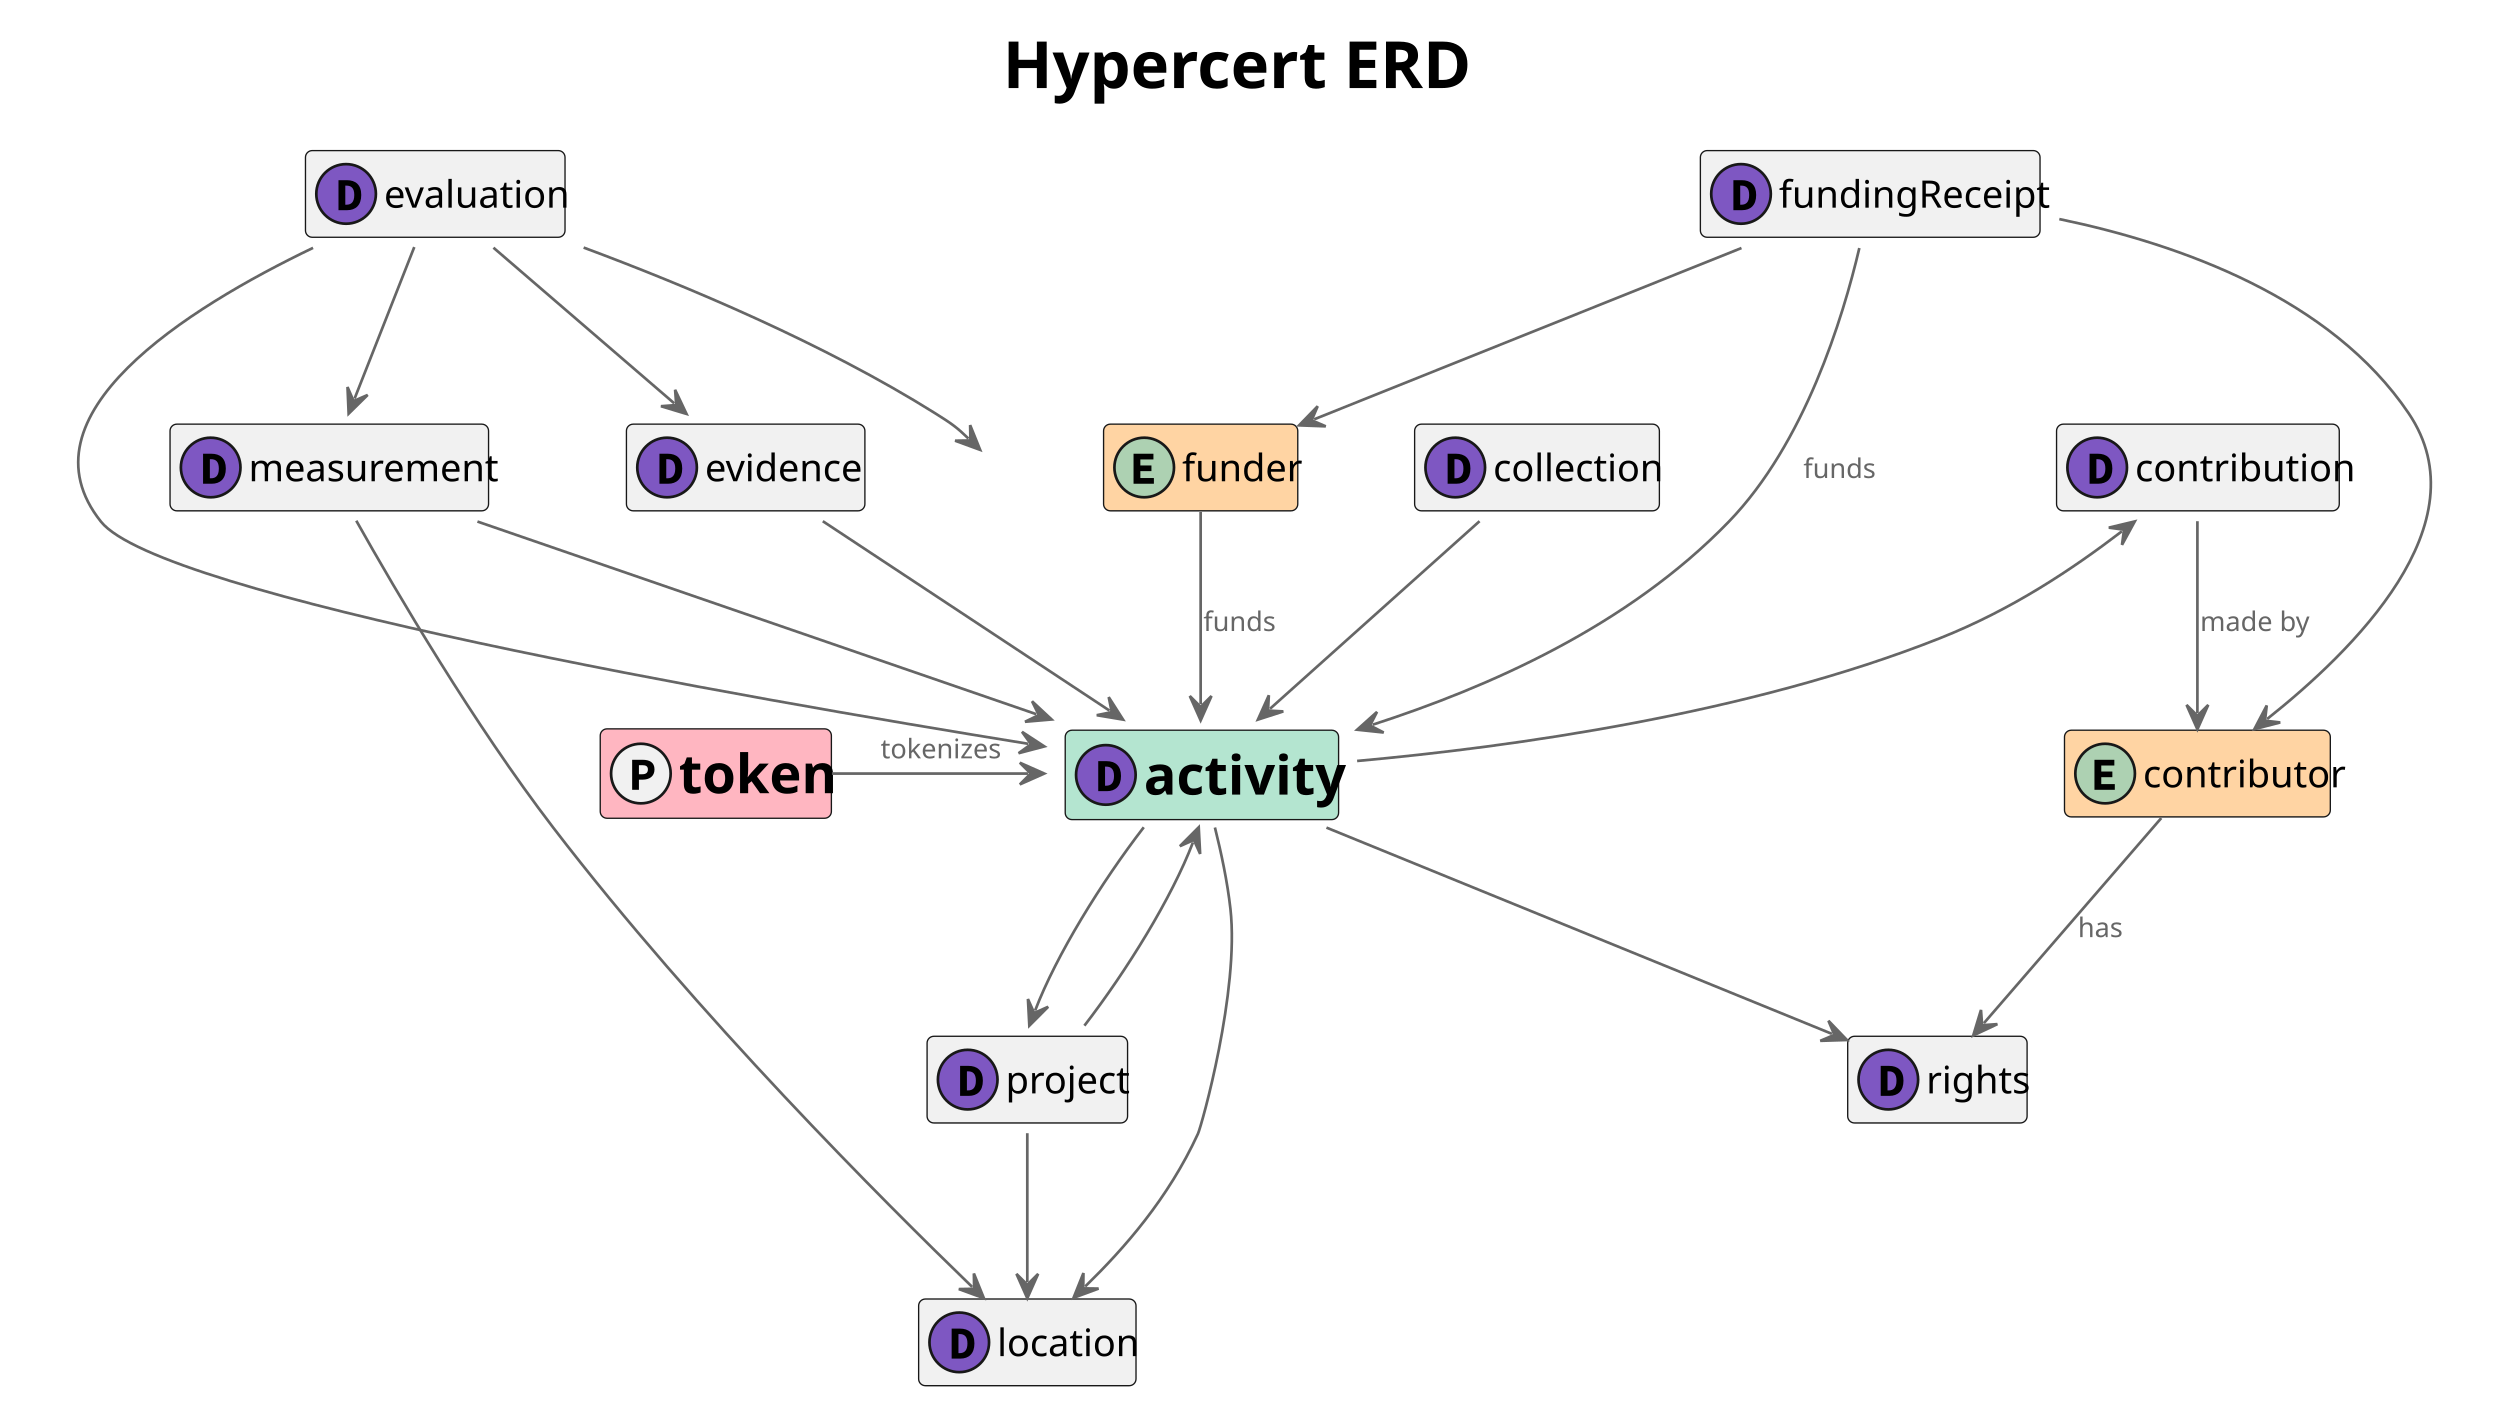
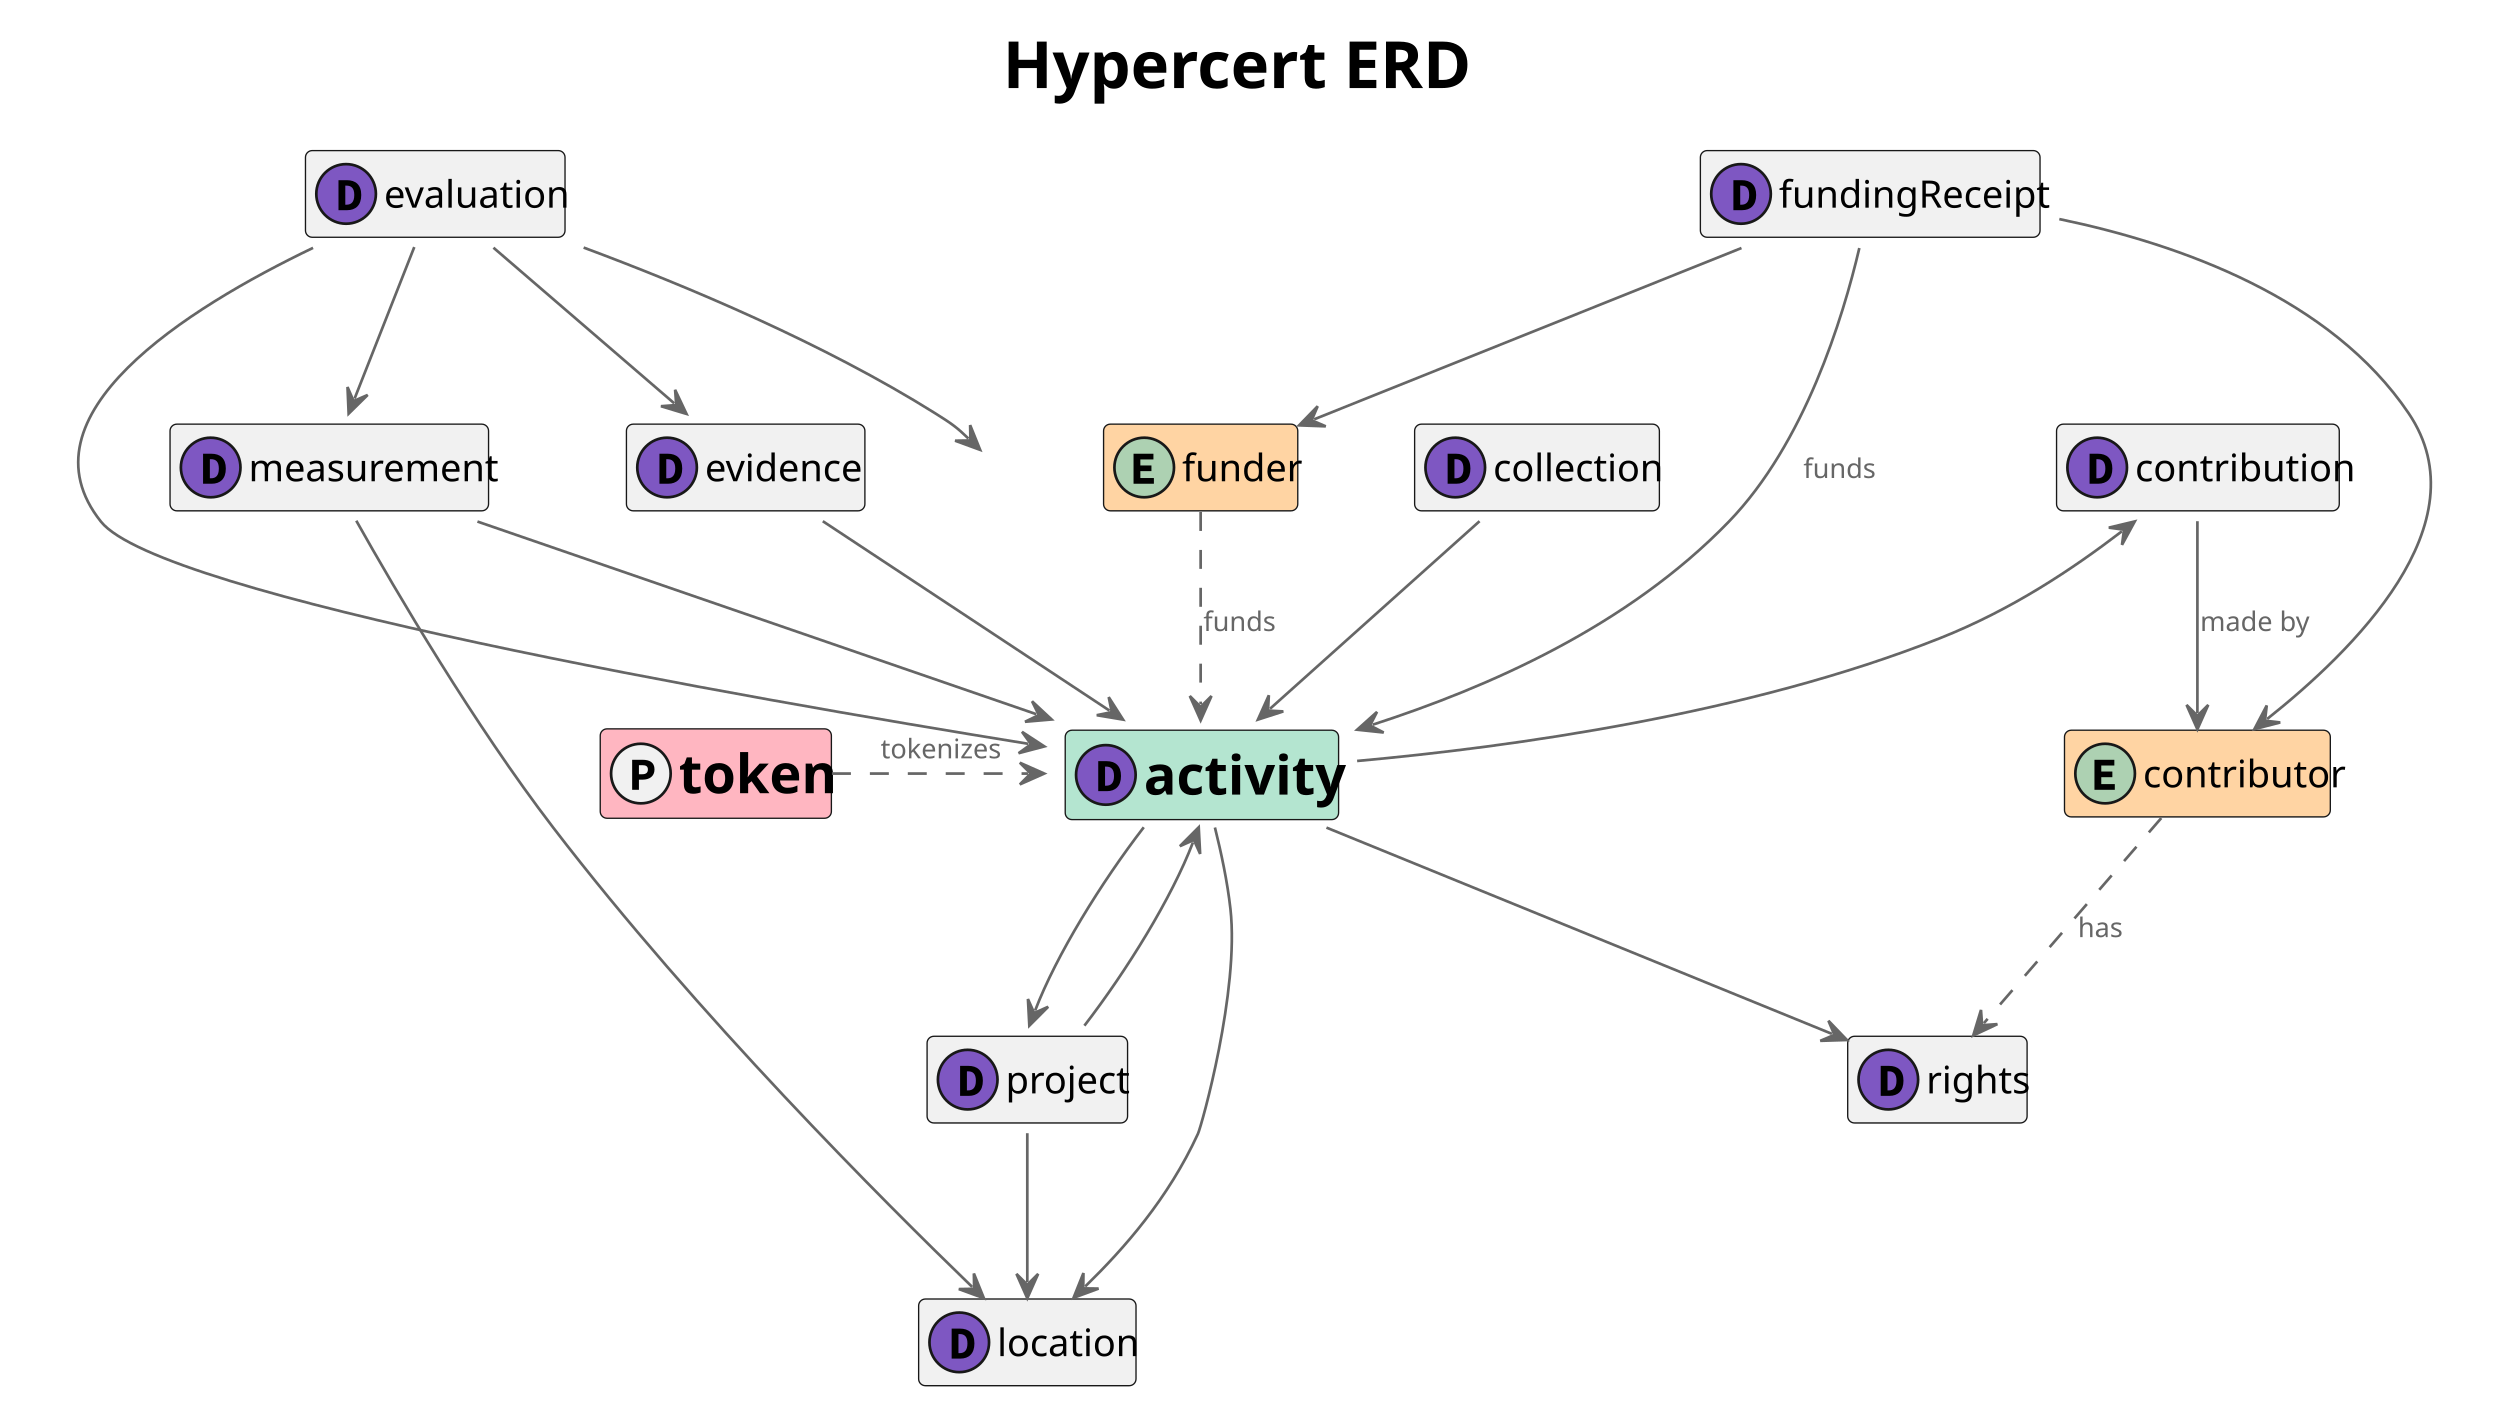
<svg xmlns="http://www.w3.org/2000/svg" contentStyleType="text/css" data-diagram-type="CLASS" height="518px" preserveAspectRatio="none" style="width:923px;height:518px;background:#FFFFFF;" version="1.1" viewBox="0 0 923 518" width="923px" zoomAndPan="magnify">
  <defs />
  <g>
    <g class="title" data-source-line="7">
      <text fill="#000000" font-family="sans-serif" font-size="24" font-weight="bold" lengthAdjust="spacing" textLength="169.394" x="370.233" y="32.512">Hypercert ERD</text>
    </g>
    <g class="entity" data-entity="contributor" data-source-line="47" data-uid="ent0002" id="entity_contributor">
      <rect fill="#FFD4A3" height="32" rx="2.5" ry="2.5" style="stroke:#181818;stroke-width:0.5;" width="98.144" x="762.21" y="269.598" />
      <ellipse cx="777.21" cy="285.598" fill="#ADD1B2" rx="11" ry="11" style="stroke:#181818;stroke-width:1;" />
      <path d="M773.273,291.598 L780.788,291.598 L780.788,289.488 L775.788,289.488 L775.788,286.941 L779.882,286.941 L779.882,284.848 L775.788,284.848 L775.788,282.629 L780.616,282.629 L780.616,280.519 L773.273,280.519 L773.273,291.598 Z " fill="#000000" />
      <text fill="#000000" font-family="sans-serif" font-size="14" lengthAdjust="spacing" textLength="66.144" x="791.21" y="290.68">contributor</text>
    </g>
    <g class="entity" data-entity="activity" data-source-line="55" data-uid="ent0003" id="entity_activity">
      <rect fill="#B4E5D0" height="32.998" rx="2.5" ry="2.5" style="stroke:#181818;stroke-width:0.5;" width="100.926" x="393.28" y="269.598" />
      <ellipse cx="408.28" cy="286.097" fill="#7E57C2" rx="11" ry="11" style="stroke:#181818;stroke-width:1;" />
      <path d="M405.467,292.097 L408.686,292.097 C411.764,292.097 413.874,290.315 413.874,286.503 C413.874,282.69 411.764,281.019 408.53,281.019 L405.467,281.019 L405.467,292.097 Z M407.983,290.081 L407.983,283.034 L408.389,283.034 C410.124,283.034 411.296,283.847 411.296,286.503 C411.296,289.159 410.124,290.081 408.389,290.081 L407.983,290.081 Z " fill="#000000" />
      <text fill="#000000" font-family="sans-serif" font-size="20" font-weight="bold" lengthAdjust="spacing" textLength="68.926" x="422.28" y="293.357">activity</text>
    </g>
    <g class="entity" data-entity="evidence" data-source-line="73" data-uid="ent0004" id="entity_evidence">
      <rect fill="#F1F1F1" height="32" rx="2.5" ry="2.5" style="stroke:#181818;stroke-width:0.5;" width="88.041" x="231.28" y="156.598" />
      <ellipse cx="246.28" cy="172.598" fill="#7E57C2" rx="11" ry="11" style="stroke:#181818;stroke-width:1;" />
      <path d="M243.468,178.598 L246.686,178.598 C249.764,178.598 251.874,176.816 251.874,173.004 C251.874,169.191 249.764,167.519 246.53,167.519 L243.468,167.519 L243.468,178.598 Z M245.983,176.582 L245.983,169.535 L246.389,169.535 C248.124,169.535 249.296,170.348 249.296,173.004 C249.296,175.66 248.124,176.582 246.389,176.582 L245.983,176.582 Z " fill="#000000" />
      <text fill="#000000" font-family="sans-serif" font-size="14" lengthAdjust="spacing" textLength="56.041" x="260.28" y="177.68">evidence</text>
    </g>
-     <g class="entity" data-entity="measurement" data-source-line="85" data-uid="ent0005" id="entity_measurement">
+     <g class="entity" data-entity="measurement" data-source-line="86" data-uid="ent0005" id="entity_measurement">
      <rect fill="#F1F1F1" height="32" rx="2.5" ry="2.5" style="stroke:#181818;stroke-width:0.5;" width="117.593" x="62.78" y="156.598" />
      <ellipse cx="77.78" cy="172.598" fill="#7E57C2" rx="11" ry="11" style="stroke:#181818;stroke-width:1;" />
      <path d="M74.968,178.598 L78.186,178.598 C81.264,178.598 83.374,176.816 83.374,173.004 C83.374,169.191 81.264,167.519 78.03,167.519 L74.968,167.519 L74.968,178.598 Z M77.483,176.582 L77.483,169.535 L77.889,169.535 C79.624,169.535 80.796,170.348 80.796,173.004 C80.796,175.66 79.624,176.582 77.889,176.582 L77.483,176.582 Z " fill="#000000" />
      <text fill="#000000" font-family="sans-serif" font-size="14" lengthAdjust="spacing" textLength="85.593" x="91.78" y="177.68">measurement</text>
    </g>
-     <g class="entity" data-entity="evaluation" data-source-line="100" data-uid="ent0006" id="entity_evaluation">
+     <g class="entity" data-entity="evaluation" data-source-line="101" data-uid="ent0006" id="entity_evaluation">
      <rect fill="#F1F1F1" height="32" rx="2.5" ry="2.5" style="stroke:#181818;stroke-width:0.5;" width="95.827" x="112.78" y="55.598" />
      <ellipse cx="127.78" cy="71.598" fill="#7E57C2" rx="11" ry="11" style="stroke:#181818;stroke-width:1;" />
      <path d="M124.968,77.598 L128.186,77.598 C131.264,77.598 133.374,75.816 133.374,72.004 C133.374,68.191 131.264,66.519 128.03,66.519 L124.968,66.519 L124.968,77.598 Z M127.483,75.582 L127.483,68.535 L127.889,68.535 C129.624,68.535 130.796,69.348 130.796,72.004 C130.796,74.66 129.624,75.582 127.889,75.582 L127.483,75.582 Z " fill="#000000" />
      <text fill="#000000" font-family="sans-serif" font-size="14" lengthAdjust="spacing" textLength="63.827" x="141.78" y="76.68">evaluation</text>
    </g>
-     <g class="entity" data-entity="contribution" data-source-line="113" data-uid="ent0007" id="entity_contribution">
+     <g class="entity" data-entity="contribution" data-source-line="114" data-uid="ent0007" id="entity_contribution">
      <rect fill="#F1F1F1" height="32" rx="2.5" ry="2.5" style="stroke:#181818;stroke-width:0.5;" width="104.379" x="759.28" y="156.598" />
      <ellipse cx="774.28" cy="172.598" fill="#7E57C2" rx="11" ry="11" style="stroke:#181818;stroke-width:1;" />
      <path d="M771.467,178.598 L774.686,178.598 C777.764,178.598 779.874,176.816 779.874,173.004 C779.874,169.191 777.764,167.519 774.53,167.519 L771.467,167.519 L771.467,178.598 Z M773.983,176.582 L773.983,169.535 L774.389,169.535 C776.124,169.535 777.296,170.348 777.296,173.004 C777.296,175.66 776.124,176.582 774.389,176.582 L773.983,176.582 Z " fill="#000000" />
      <text fill="#000000" font-family="sans-serif" font-size="14" lengthAdjust="spacing" textLength="72.379" x="788.28" y="177.68">contribution</text>
    </g>
-     <g class="entity" data-entity="location" data-source-line="125" data-uid="ent0008" id="entity_location">
+     <g class="entity" data-entity="location" data-source-line="126" data-uid="ent0008" id="entity_location">
      <rect fill="#F1F1F1" height="32" rx="2.5" ry="2.5" style="stroke:#181818;stroke-width:0.5;" width="80.255" x="339.16" y="479.598" />
      <ellipse cx="354.16" cy="495.598" fill="#7E57C2" rx="11" ry="11" style="stroke:#181818;stroke-width:1;" />
      <path d="M351.348,501.598 L354.566,501.598 C357.644,501.598 359.754,499.816 359.754,496.004 C359.754,492.191 357.644,490.519 354.41,490.519 L351.348,490.519 L351.348,501.598 Z M353.863,499.582 L353.863,492.535 L354.269,492.535 C356.004,492.535 357.176,493.348 357.176,496.004 C357.176,498.66 356.004,499.582 354.269,499.582 L353.863,499.582 Z " fill="#000000" />
      <text fill="#000000" font-family="sans-serif" font-size="14" lengthAdjust="spacing" textLength="48.255" x="368.16" y="500.68">location</text>
    </g>
-     <g class="entity" data-entity="rights" data-source-line="138" data-uid="ent0009" id="entity_rights">
+     <g class="entity" data-entity="rights" data-source-line="139" data-uid="ent0009" id="entity_rights">
      <rect fill="#F1F1F1" height="32" rx="2.5" ry="2.5" style="stroke:#181818;stroke-width:0.5;" width="66.234" x="682.17" y="382.598" />
      <ellipse cx="697.17" cy="398.598" fill="#7E57C2" rx="11" ry="11" style="stroke:#181818;stroke-width:1;" />
      <path d="M694.357,404.598 L697.576,404.598 C700.654,404.598 702.764,402.816 702.764,399.004 C702.764,395.191 700.654,393.519 697.42,393.519 L694.357,393.519 L694.357,404.598 Z M696.873,402.582 L696.873,395.535 L697.279,395.535 C699.014,395.535 700.186,396.348 700.186,399.004 C700.186,401.66 699.014,402.582 697.279,402.582 L696.873,402.582 Z " fill="#000000" />
      <text fill="#000000" font-family="sans-serif" font-size="14" lengthAdjust="spacing" textLength="34.234" x="711.17" y="403.68">rights</text>
    </g>
-     <g class="entity" data-entity="collection" data-source-line="149" data-uid="ent0010" id="entity_collection">
+     <g class="entity" data-entity="collection" data-source-line="150" data-uid="ent0010" id="entity_collection">
      <rect fill="#F1F1F1" height="32" rx="2.5" ry="2.5" style="stroke:#181818;stroke-width:0.5;" width="90.365" x="522.28" y="156.598" />
      <ellipse cx="537.28" cy="172.598" fill="#7E57C2" rx="11" ry="11" style="stroke:#181818;stroke-width:1;" />
      <path d="M534.467,178.598 L537.686,178.598 C540.764,178.598 542.874,176.816 542.874,173.004 C542.874,169.191 540.764,167.519 537.53,167.519 L534.467,167.519 L534.467,178.598 Z M536.983,176.582 L536.983,169.535 L537.389,169.535 C539.124,169.535 540.296,170.348 540.296,173.004 C540.296,175.66 539.124,176.582 537.389,176.582 L536.983,176.582 Z " fill="#000000" />
      <text fill="#000000" font-family="sans-serif" font-size="14" lengthAdjust="spacing" textLength="58.365" x="551.28" y="177.68">collection</text>
    </g>
-     <g class="entity" data-entity="project" data-source-line="161" data-uid="ent0011" id="entity_project">
+     <g class="entity" data-entity="project" data-source-line="162" data-uid="ent0011" id="entity_project">
      <rect fill="#F1F1F1" height="32" rx="2.5" ry="2.5" style="stroke:#181818;stroke-width:0.5;" width="74.02" x="342.28" y="382.598" />
      <ellipse cx="357.28" cy="398.598" fill="#7E57C2" rx="11" ry="11" style="stroke:#181818;stroke-width:1;" />
      <path d="M354.467,404.598 L357.686,404.598 C360.764,404.598 362.874,402.816 362.874,399.004 C362.874,395.191 360.764,393.519 357.53,393.519 L354.467,393.519 L354.467,404.598 Z M356.983,402.582 L356.983,395.535 L357.389,395.535 C359.124,395.535 360.296,396.348 360.296,399.004 C360.296,401.66 359.124,402.582 357.389,402.582 L356.983,402.582 Z " fill="#000000" />
      <text fill="#000000" font-family="sans-serif" font-size="14" lengthAdjust="spacing" textLength="42.02" x="371.28" y="403.68">project</text>
    </g>
-     <g class="entity" data-entity="funder" data-source-line="178" data-uid="ent0012" id="entity_funder">
+     <g class="entity" data-entity="funder" data-source-line="179" data-uid="ent0012" id="entity_funder">
      <rect fill="#FFD4A3" height="32" rx="2.5" ry="2.5" style="stroke:#181818;stroke-width:0.5;" width="71.696" x="407.44" y="156.598" />
      <ellipse cx="422.44" cy="172.598" fill="#ADD1B2" rx="11" ry="11" style="stroke:#181818;stroke-width:1;" />
      <path d="M418.502,178.598 L426.018,178.598 L426.018,176.488 L421.018,176.488 L421.018,173.941 L425.112,173.941 L425.112,171.848 L421.018,171.848 L421.018,169.629 L425.846,169.629 L425.846,167.519 L418.502,167.519 L418.502,178.598 Z " fill="#000000" />
      <text fill="#000000" font-family="sans-serif" font-size="14" lengthAdjust="spacing" textLength="39.696" x="436.44" y="177.68">funder</text>
    </g>
-     <g class="entity" data-entity="fundingReceipt" data-source-line="185" data-uid="ent0013" id="entity_fundingReceipt">
+     <g class="entity" data-entity="fundingReceipt" data-source-line="186" data-uid="ent0013" id="entity_fundingReceipt">
      <rect fill="#F1F1F1" height="32" rx="2.5" ry="2.5" style="stroke:#181818;stroke-width:0.5;" width="125.399" x="627.78" y="55.598" />
      <ellipse cx="642.78" cy="71.598" fill="#7E57C2" rx="11" ry="11" style="stroke:#181818;stroke-width:1;" />
      <path d="M639.967,77.598 L643.186,77.598 C646.264,77.598 648.374,75.816 648.374,72.004 C648.374,68.191 646.264,66.519 643.03,66.519 L639.967,66.519 L639.967,77.598 Z M642.483,75.582 L642.483,68.535 L642.889,68.535 C644.624,68.535 645.796,69.348 645.796,72.004 C645.796,74.66 644.624,75.582 642.889,75.582 L642.483,75.582 Z " fill="#000000" />
      <text fill="#000000" font-family="sans-serif" font-size="14" lengthAdjust="spacing" textLength="93.399" x="656.78" y="76.68">fundingReceipt</text>
    </g>
-     <g class="entity" data-entity="token" data-source-line="206" data-uid="ent0014" id="entity_token">
+     <g class="entity" data-entity="token" data-source-line="207" data-uid="ent0014" id="entity_token">
      <rect fill="#FFB6C1" height="32.998" rx="2.5" ry="2.5" style="stroke:#181818;stroke-width:0.5;" width="85.34" x="221.61" y="269.098" />
      <ellipse cx="236.61" cy="285.597" fill="#F1F1F1" rx="11" ry="11" style="stroke:#181818;stroke-width:1;" />
      <path d="M233.391,291.597 L235.891,291.597 L235.891,287.847 L237.313,287.847 C239.657,287.847 241.641,286.69 241.641,284.081 C241.641,281.394 239.704,280.519 237.313,280.519 L233.391,280.519 L233.391,291.597 Z M235.891,285.847 L235.891,282.503 L237.157,282.503 C238.485,282.503 239.204,282.925 239.204,284.081 C239.204,285.237 238.532,285.847 237.157,285.847 L235.891,285.847 Z " fill="#000000" />
      <text fill="#000000" font-family="sans-serif" font-size="20" font-weight="bold" lengthAdjust="spacing" textLength="53.34" x="250.61" y="292.857">token</text>
    </g>
-     <g class="entity" data-entity="hiddenLocation1" data-source-line="241" data-uid="ent0020" id="entity_hiddenLocation1">
+     <g class="entity" data-entity="hiddenLocation1" data-source-line="242" data-uid="ent0020" id="entity_hiddenLocation1">
      <rect fill="none" height="26.099" rx="2.5" ry="2.5" style="stroke:none;stroke-width:0.5;" width="9.89" x="362.34" y="159.548" />
      <text fill="#000000" font-family="sans-serif" font-size="14" lengthAdjust="spacing" textLength="3.89" x="365.34" y="177.679"> </text>
    </g>
-     <g class="link" data-entity-1="token" data-entity-2="activity" data-source-line="277" data-uid="lnk33" id="link_token_activity">
-       <path codeLine="277" d="M307.16,285.598 C330.64,285.598 354.05,285.598 379.53,285.598" fill="none" id="token-to-activity" style="stroke:#666666;stroke-width:1;" />
+     <g class="link" data-entity-1="token" data-entity-2="activity" data-source-line="282" data-uid="lnk34" id="link_token_activity">
+       <path codeLine="282" d="M307.16,285.598 C330.64,285.598 354.05,285.598 379.53,285.598" fill="none" id="token-to-activity" style="stroke:#666666;stroke-width:1;stroke-dasharray:7,7;" />
      <polygon fill="#666666" points="385.53,285.598,376.53,281.598,380.53,285.598,376.53,289.598,385.53,285.598" style="stroke:#666666;stroke-width:1;" />
      <text fill="#666666" font-family="sans-serif" font-size="10" lengthAdjust="spacing" textLength="42.246" x="325.12" y="279.978">tokenizes</text>
    </g>
-     <g class="link" data-entity-1="evaluation" data-entity-2="evidence" data-source-line="228" data-uid="lnk17" id="link_evaluation_evidence">
-       <path codeLine="228" d="M182.18,91.448 C202.65,109.068 228.484,131.302 248.914,148.902" fill="none" id="evaluation-to-evidence" style="stroke:#666666;stroke-width:1;" />
+     <g class="link" data-entity-1="evaluation" data-entity-2="evidence" data-source-line="229" data-uid="lnk17" id="link_evaluation_evidence">
+       <path codeLine="229" d="M182.18,91.448 C202.65,109.068 228.484,131.302 248.914,148.902" fill="none" id="evaluation-to-evidence" style="stroke:#666666;stroke-width:1;" />
      <polygon fill="#666666" points="253.46,152.818,249.252,143.913,249.672,149.554,244.031,149.974,253.46,152.818" style="stroke:#666666;stroke-width:1;" />
    </g>
-     <g class="link" data-entity-1="evaluation" data-entity-2="measurement" data-source-line="229" data-uid="lnk18" id="link_evaluation_measurement">
-       <path codeLine="229" d="M152.95,91.218 C146.02,108.808 137.879,129.475 130.919,147.145" fill="none" id="evaluation-to-measurement" style="stroke:#666666;stroke-width:1;" />
+     <g class="link" data-entity-1="evaluation" data-entity-2="measurement" data-source-line="230" data-uid="lnk18" id="link_evaluation_measurement">
+       <path codeLine="230" d="M152.95,91.218 C146.02,108.808 137.879,129.475 130.919,147.145" fill="none" id="evaluation-to-measurement" style="stroke:#666666;stroke-width:1;" />
      <polygon fill="#666666" points="128.72,152.728,135.74,145.82,130.552,148.076,128.297,142.888,128.72,152.728" style="stroke:#666666;stroke-width:1;" />
    </g>
-     <g class="link" data-entity-1="evaluation" data-entity-2="activity" data-source-line="230" data-uid="lnk19" id="link_evaluation_activity">
-       <path codeLine="230" d="M115.58,91.508 C68.75,113.998 6,153.438 37.28,192.598 C59.05,219.848 272.837,257.339 379.657,274.62" fill="none" id="evaluation-to-activity" style="stroke:#666666;stroke-width:1;" />
+     <g class="link" data-entity-1="evaluation" data-entity-2="activity" data-source-line="231" data-uid="lnk19" id="link_evaluation_activity">
+       <path codeLine="231" d="M115.58,91.508 C68.75,113.998 6,153.438 37.28,192.598 C59.05,219.848 272.837,257.339 379.657,274.62" fill="none" id="evaluation-to-activity" style="stroke:#666666;stroke-width:1;" />
      <polygon fill="#666666" points="385.58,275.578,377.334,270.192,380.644,274.779,376.057,278.089,385.58,275.578" style="stroke:#666666;stroke-width:1;" />
    </g>
-     <g class="link" data-entity-1="evaluation" data-entity-2="hiddenLocation1" data-source-line="243" data-uid="lnk21" id="link_evaluation_hiddenLocation1">
-       <path codeLine="243" d="M215.48,91.408 C253.45,105.538 304.23,126.848 345.28,152.598 C351.44,156.458 353.317,157.817 357.557,161.917" fill="none" id="evaluation-to-hiddenLocation1" style="stroke:#666666;stroke-width:1;" />
+     <g class="link" data-entity-1="evaluation" data-entity-2="hiddenLocation1" data-source-line="244" data-uid="lnk21" id="link_evaluation_hiddenLocation1">
+       <path codeLine="244" d="M215.48,91.408 C253.45,105.538 304.23,126.848 345.28,152.598 C351.44,156.458 353.317,157.817 357.557,161.917" fill="none" id="evaluation-to-hiddenLocation1" style="stroke:#666666;stroke-width:1;" />
      <polygon fill="#666666" points="361.87,166.088,358.181,156.956,358.276,162.612,352.62,162.707,361.87,166.088" style="stroke:#666666;stroke-width:1;" />
    </g>
-     <g class="link" data-entity-1="evidence" data-entity-2="activity" data-source-line="252" data-uid="lnk22" id="link_evidence_activity">
-       <path codeLine="252" d="M303.78,192.428 C334.68,212.838 378.695,241.919 409.635,262.369" fill="none" id="evidence-to-activity" style="stroke:#666666;stroke-width:1;" />
+     <g class="link" data-entity-1="evidence" data-entity-2="activity" data-source-line="253" data-uid="lnk22" id="link_evidence_activity">
+       <path codeLine="253" d="M303.78,192.428 C334.68,212.838 378.695,241.919 409.635,262.369" fill="none" id="evidence-to-activity" style="stroke:#666666;stroke-width:1;" />
      <polygon fill="#666666" points="414.64,265.678,409.337,257.378,410.469,262.921,404.926,264.052,414.64,265.678" style="stroke:#666666;stroke-width:1;" />
    </g>
-     <g class="link" data-entity-1="measurement" data-entity-2="activity" data-source-line="254" data-uid="lnk23" id="link_measurement_activity">
-       <path codeLine="254" d="M176.27,192.558 C235.46,212.958 323.378,243.262 382.578,263.672" fill="none" id="measurement-to-activity" style="stroke:#666666;stroke-width:1;" />
+     <g class="link" data-entity-1="measurement" data-entity-2="activity" data-source-line="255" data-uid="lnk23" id="link_measurement_activity">
+       <path codeLine="255" d="M176.27,192.558 C235.46,212.958 323.378,243.262 382.578,263.672" fill="none" id="measurement-to-activity" style="stroke:#666666;stroke-width:1;" />
      <polygon fill="#666666" points="388.25,265.628,381.045,258.913,383.523,263.998,378.438,266.476,388.25,265.628" style="stroke:#666666;stroke-width:1;" />
    </g>
-     <g class="link" data-entity-1="measurement" data-entity-2="location" data-source-line="264" data-uid="lnk24" id="link_measurement_location">
-       <path codeLine="264" d="M131.54,192.248 C146.29,218.478 174.96,267.358 204.28,305.598 C257.34,374.798 326.796,444.067 358.936,475.137" fill="none" id="measurement-to-location" style="stroke:#666666;stroke-width:1;" />
+     <g class="link" data-entity-1="measurement" data-entity-2="location" data-source-line="265" data-uid="lnk24" id="link_measurement_location">
+       <path codeLine="265" d="M131.54,192.248 C146.29,218.478 174.96,267.358 204.28,305.598 C257.34,374.798 326.796,444.067 358.936,475.137" fill="none" id="measurement-to-location" style="stroke:#666666;stroke-width:1;" />
      <polygon fill="#666666" points="363.25,479.308,359.559,470.176,359.655,475.832,353.999,475.928,363.25,479.308" style="stroke:#666666;stroke-width:1;" />
    </g>
-     <g class="link" data-entity-1="collection" data-entity-2="activity" data-source-line="267" data-uid="lnk25" id="link_collection_activity">
-       <path codeLine="267" d="M546.25,192.428 C523.45,212.838 491.73,241.225 468.89,261.675" fill="none" id="collection-to-activity" style="stroke:#666666;stroke-width:1;" />
+     <g class="link" data-entity-1="collection" data-entity-2="activity" data-source-line="268" data-uid="lnk25" id="link_collection_activity">
+       <path codeLine="268" d="M546.25,192.428 C523.45,212.838 491.73,241.225 468.89,261.675" fill="none" id="collection-to-activity" style="stroke:#666666;stroke-width:1;" />
      <polygon fill="#666666" points="464.42,265.678,473.793,262.654,468.145,262.342,468.457,256.694,464.42,265.678" style="stroke:#666666;stroke-width:1;" />
    </g>
-     <g class="link" data-entity-1="project" data-entity-2="activity" data-source-line="269" data-uid="lnk26" id="link_project_activity">
-       <path codeLine="269" d="M400.36,378.678 C416.1,358.228 432.628,331.442 440.428,311.032" fill="none" id="project-to-activity" style="stroke:#666666;stroke-width:1;" />
+     <g class="link" data-entity-1="project" data-entity-2="activity" data-source-line="270" data-uid="lnk26" id="link_project_activity">
+       <path codeLine="270" d="M400.36,378.678 C416.1,358.228 432.628,331.442 440.428,311.032" fill="none" id="project-to-activity" style="stroke:#666666;stroke-width:1;" />
      <polygon fill="#666666" points="442.57,305.428,435.621,312.407,440.785,310.098,443.094,315.263,442.57,305.428" style="stroke:#666666;stroke-width:1;" />
    </g>
-     <g class="link" data-entity-1="activity" data-entity-2="project" data-source-line="275" data-uid="lnk32" id="link_activity_project">
-       <path codeLine="275" d="M422.28,305.428 C406.55,325.838 390.005,352.624 382.175,373.074" fill="none" id="activity-to-project" style="stroke:#666666;stroke-width:1;" />
+     <g class="link" data-entity-1="activity" data-entity-2="project" data-source-line="276" data-uid="lnk32" id="link_activity_project">
+       <path codeLine="276" d="M422.28,305.428 C406.55,325.838 390.005,352.624 382.175,373.074" fill="none" id="activity-to-project" style="stroke:#666666;stroke-width:1;" />
      <polygon fill="#666666" points="380.03,378.678,386.984,371.703,381.818,374.008,379.513,368.842,380.03,378.678" style="stroke:#666666;stroke-width:1;" />
    </g>
-     <g class="link" data-entity-1="project" data-entity-2="location" data-source-line="270" data-uid="lnk27" id="link_project_location">
-       <path codeLine="270" d="M379.28,418.368 C379.28,436.208 379.28,456.718 379.28,473.318" fill="none" id="project-to-location" style="stroke:#666666;stroke-width:1;" />
+     <g class="link" data-entity-1="project" data-entity-2="location" data-source-line="271" data-uid="lnk27" id="link_project_location">
+       <path codeLine="271" d="M379.28,418.368 C379.28,436.208 379.28,456.718 379.28,473.318" fill="none" id="project-to-location" style="stroke:#666666;stroke-width:1;" />
      <polygon fill="#666666" points="379.28,479.318,383.28,470.318,379.28,474.318,375.28,470.318,379.28,479.318" style="stroke:#666666;stroke-width:1;" />
    </g>
-     <g class="link" data-entity-1="contribution" data-entity-2="activity" data-source-line="272" data-uid="lnk29" id="link_contribution_activity">
-       <path codeLine="272" d="M783.393,196.161 C765.013,210.212 742.83,225.058 716.28,235.598 C645.35,263.758 557.6,275.828 501.05,280.948" fill="none" id="contribution-backto-activity" style="stroke:#666666;stroke-width:1;" />
+     <g class="link" data-entity-1="contribution" data-entity-2="activity" data-source-line="273" data-uid="lnk29" id="link_contribution_activity">
+       <path codeLine="273" d="M783.393,196.161 C765.013,210.212 742.83,225.058 716.28,235.598 C645.35,263.758 557.6,275.828 501.05,280.948" fill="none" id="contribution-backto-activity" style="stroke:#666666;stroke-width:1;" />
      <polygon fill="#666666" points="788.16,192.518,778.581,194.805,784.188,195.554,783.439,201.161,788.16,192.518" style="stroke:#666666;stroke-width:1;" />
    </g>
-     <g class="link" data-entity-1="activity" data-entity-2="rights" data-source-line="273" data-uid="lnk30" id="link_activity_rights">
-       <path codeLine="273" d="M489.73,305.558 C544.36,327.848 628.114,362.031 676.334,381.701" fill="none" id="activity-to-rights" style="stroke:#666666;stroke-width:1;" />
+     <g class="link" data-entity-1="activity" data-entity-2="rights" data-source-line="274" data-uid="lnk30" id="link_activity_rights">
+       <path codeLine="274" d="M489.73,305.558 C544.36,327.848 628.114,362.031 676.334,381.701" fill="none" id="activity-to-rights" style="stroke:#666666;stroke-width:1;" />
      <polygon fill="#666666" points="681.89,383.968,675.067,376.865,677.26,382.079,672.046,384.272,681.89,383.968" style="stroke:#666666;stroke-width:1;" />
    </g>
-     <g class="link" data-entity-1="activity" data-entity-2="location" data-source-line="274" data-uid="lnk31" id="link_activity_location">
-       <path codeLine="274" d="M448.55,305.518 C450.81,314.538 453.17,325.548 454.28,335.598 C457.64,365.838 443.62,415.688 442.28,418.598 C431.33,442.418 415.268,460.731 400.648,474.971" fill="none" id="activity-to-location" style="stroke:#666666;stroke-width:1;" />
+     <g class="link" data-entity-1="activity" data-entity-2="location" data-source-line="275" data-uid="lnk31" id="link_activity_location">
+       <path codeLine="275" d="M448.55,305.518 C450.81,314.538 453.17,325.548 454.28,335.598 C457.64,365.838 443.62,415.688 442.28,418.598 C431.33,442.418 415.268,460.731 400.648,474.971" fill="none" id="activity-to-location" style="stroke:#666666;stroke-width:1;" />
      <polygon fill="#666666" points="396.35,479.158,405.588,475.743,399.932,475.669,400.006,470.013,396.35,479.158" style="stroke:#666666;stroke-width:1;" />
    </g>
-     <g class="link" data-entity-1="contribution" data-entity-2="contributor" data-source-line="279" data-uid="lnk34" id="link_contribution_contributor">
-       <path codeLine="279" d="M811.28,192.428 C811.28,214.078 811.28,243.198 811.28,263.258" fill="none" id="contribution-to-contributor" style="stroke:#666666;stroke-width:1;" />
+     <g class="link" data-entity-1="contribution" data-entity-2="contributor" data-source-line="278" data-uid="lnk33" id="link_contribution_contributor">
+       <path codeLine="278" d="M811.28,192.428 C811.28,214.078 811.28,243.198 811.28,263.258" fill="none" id="contribution-to-contributor" style="stroke:#666666;stroke-width:1;" />
      <polygon fill="#666666" points="811.28,269.258,815.28,260.258,811.28,264.258,807.28,260.258,811.28,269.258" style="stroke:#666666;stroke-width:1;" />
      <text fill="#666666" font-family="sans-serif" font-size="10" lengthAdjust="spacing" textLength="38.355" x="812.28" y="232.977">made by</text>
    </g>
-     <g class="link" data-entity-1="contributor" data-entity-2="rights" data-source-line="280" data-uid="lnk35" id="link_contributor_rights">
-       <path codeLine="280" d="M797.94,302.028 C779.59,323.238 750.725,356.619 732.444,377.759" fill="none" id="contributor-to-rights" style="stroke:#666666;stroke-width:1;" />
+     <g class="link" data-entity-1="funder" data-entity-2="activity" data-source-line="283" data-uid="lnk35" id="link_funder_activity">
+       <path codeLine="283" d="M443.28,189.028 C443.28,209.168 443.28,238.368 443.28,259.968" fill="none" id="funder-to-activity" style="stroke:#666666;stroke-width:1;stroke-dasharray:7,7;" />
+       <polygon fill="#666666" points="443.28,265.968,447.28,256.968,443.28,260.968,439.28,256.968,443.28,265.968" style="stroke:#666666;stroke-width:1;" />
+       <text fill="#666666" font-family="sans-serif" font-size="10" lengthAdjust="spacing" textLength="24.463" x="444.28" y="232.977">funds</text>
+     </g>
+     <g class="link" data-entity-1="contributor" data-entity-2="rights" data-source-line="284" data-uid="lnk36" id="link_contributor_rights">
+       <path codeLine="284" d="M797.94,302.028 C779.59,323.238 750.725,356.619 732.444,377.759" fill="none" id="contributor-to-rights" style="stroke:#666666;stroke-width:1;stroke-dasharray:7,7;" />
      <polygon fill="#666666" points="728.52,382.298,737.433,378.106,731.79,378.516,731.381,372.873,728.52,382.298" style="stroke:#666666;stroke-width:1;" />
      <text fill="#666666" font-family="sans-serif" font-size="10" lengthAdjust="spacing" textLength="16.123" x="767.16" y="345.978">has</text>
    </g>
-     <g class="link" data-entity-1="funder" data-entity-2="activity" data-source-line="282" data-uid="lnk36" id="link_funder_activity">
-       <path codeLine="282" d="M443.28,189.028 C443.28,209.168 443.28,238.368 443.28,259.968" fill="none" id="funder-to-activity" style="stroke:#666666;stroke-width:1;" />
-       <polygon fill="#666666" points="443.28,265.968,447.28,256.968,443.28,260.968,439.28,256.968,443.28,265.968" style="stroke:#666666;stroke-width:1;" />
-       <text fill="#666666" font-family="sans-serif" font-size="10" lengthAdjust="spacing" textLength="24.463" x="444.28" y="232.977">funds</text>
-     </g>
-     <g class="link" data-entity-1="fundingReceipt" data-entity-2="funder" data-source-line="283" data-uid="lnk37" id="link_fundingReceipt_funder">
-       <path codeLine="283" d="M642.95,91.568 C595.32,110.658 528.469,137.455 485.189,154.805" fill="none" id="fundingReceipt-to-funder" style="stroke:#666666;stroke-width:1;" />
+     <g class="link" data-entity-1="fundingReceipt" data-entity-2="funder" data-source-line="290" data-uid="lnk37" id="link_fundingReceipt_funder">
+       <path codeLine="290" d="M642.95,91.568 C595.32,110.658 528.469,137.455 485.189,154.805" fill="none" id="fundingReceipt-to-funder" style="stroke:#666666;stroke-width:1;" />
      <polygon fill="#666666" points="479.62,157.038,489.462,157.402,484.261,155.177,486.485,149.976,479.62,157.038" style="stroke:#666666;stroke-width:1;" />
    </g>
-     <g class="link" data-entity-1="fundingReceipt" data-entity-2="contributor" data-source-line="284" data-uid="lnk38" id="link_fundingReceipt_contributor">
-       <path codeLine="284" d="M760.3,80.888 C805.34,90.248 860.62,110.178 889.28,152.598 C916.86,193.398 868.539,240.437 837.019,265.457" fill="none" id="fundingReceipt-to-contributor" style="stroke:#666666;stroke-width:1;" />
+     <g class="link" data-entity-1="fundingReceipt" data-entity-2="contributor" data-source-line="291" data-uid="lnk38" id="link_fundingReceipt_contributor">
+       <path codeLine="291" d="M760.3,80.888 C805.34,90.248 860.62,110.178 889.28,152.598 C916.86,193.398 868.539,240.437 837.019,265.457" fill="none" id="fundingReceipt-to-contributor" style="stroke:#666666;stroke-width:1;" />
      <polygon fill="#666666" points="832.32,269.188,841.856,266.725,836.236,266.079,836.882,260.459,832.32,269.188" style="stroke:#666666;stroke-width:1;" />
    </g>
-     <g class="link" data-entity-1="fundingReceipt" data-entity-2="activity" data-source-line="285" data-uid="lnk39" id="link_fundingReceipt_activity">
-       <path codeLine="285" d="M686.47,91.578 C680.4,117.418 666.24,163.728 638.28,192.598 C600.78,231.318 549.479,253.74 506.769,267.56" fill="none" id="fundingReceipt-to-activity" style="stroke:#666666;stroke-width:1;" />
+     <g class="link" data-entity-1="fundingReceipt" data-entity-2="activity" data-source-line="293" data-uid="lnk39" id="link_fundingReceipt_activity">
+       <path codeLine="293" d="M686.47,91.578 C680.4,117.418 666.24,163.728 638.28,192.598 C600.78,231.318 549.479,253.74 506.769,267.56" fill="none" id="fundingReceipt-to-activity" style="stroke:#666666;stroke-width:1;" />
      <polygon fill="#666666" points="501.06,269.408,510.854,270.443,505.817,267.868,508.391,262.831,501.06,269.408" style="stroke:#666666;stroke-width:1;" />
      <text fill="#666666" font-family="sans-serif" font-size="10" lengthAdjust="spacing" textLength="24.463" x="665.8" y="176.477">funds</text>
    </g>
  </g>
</svg>
